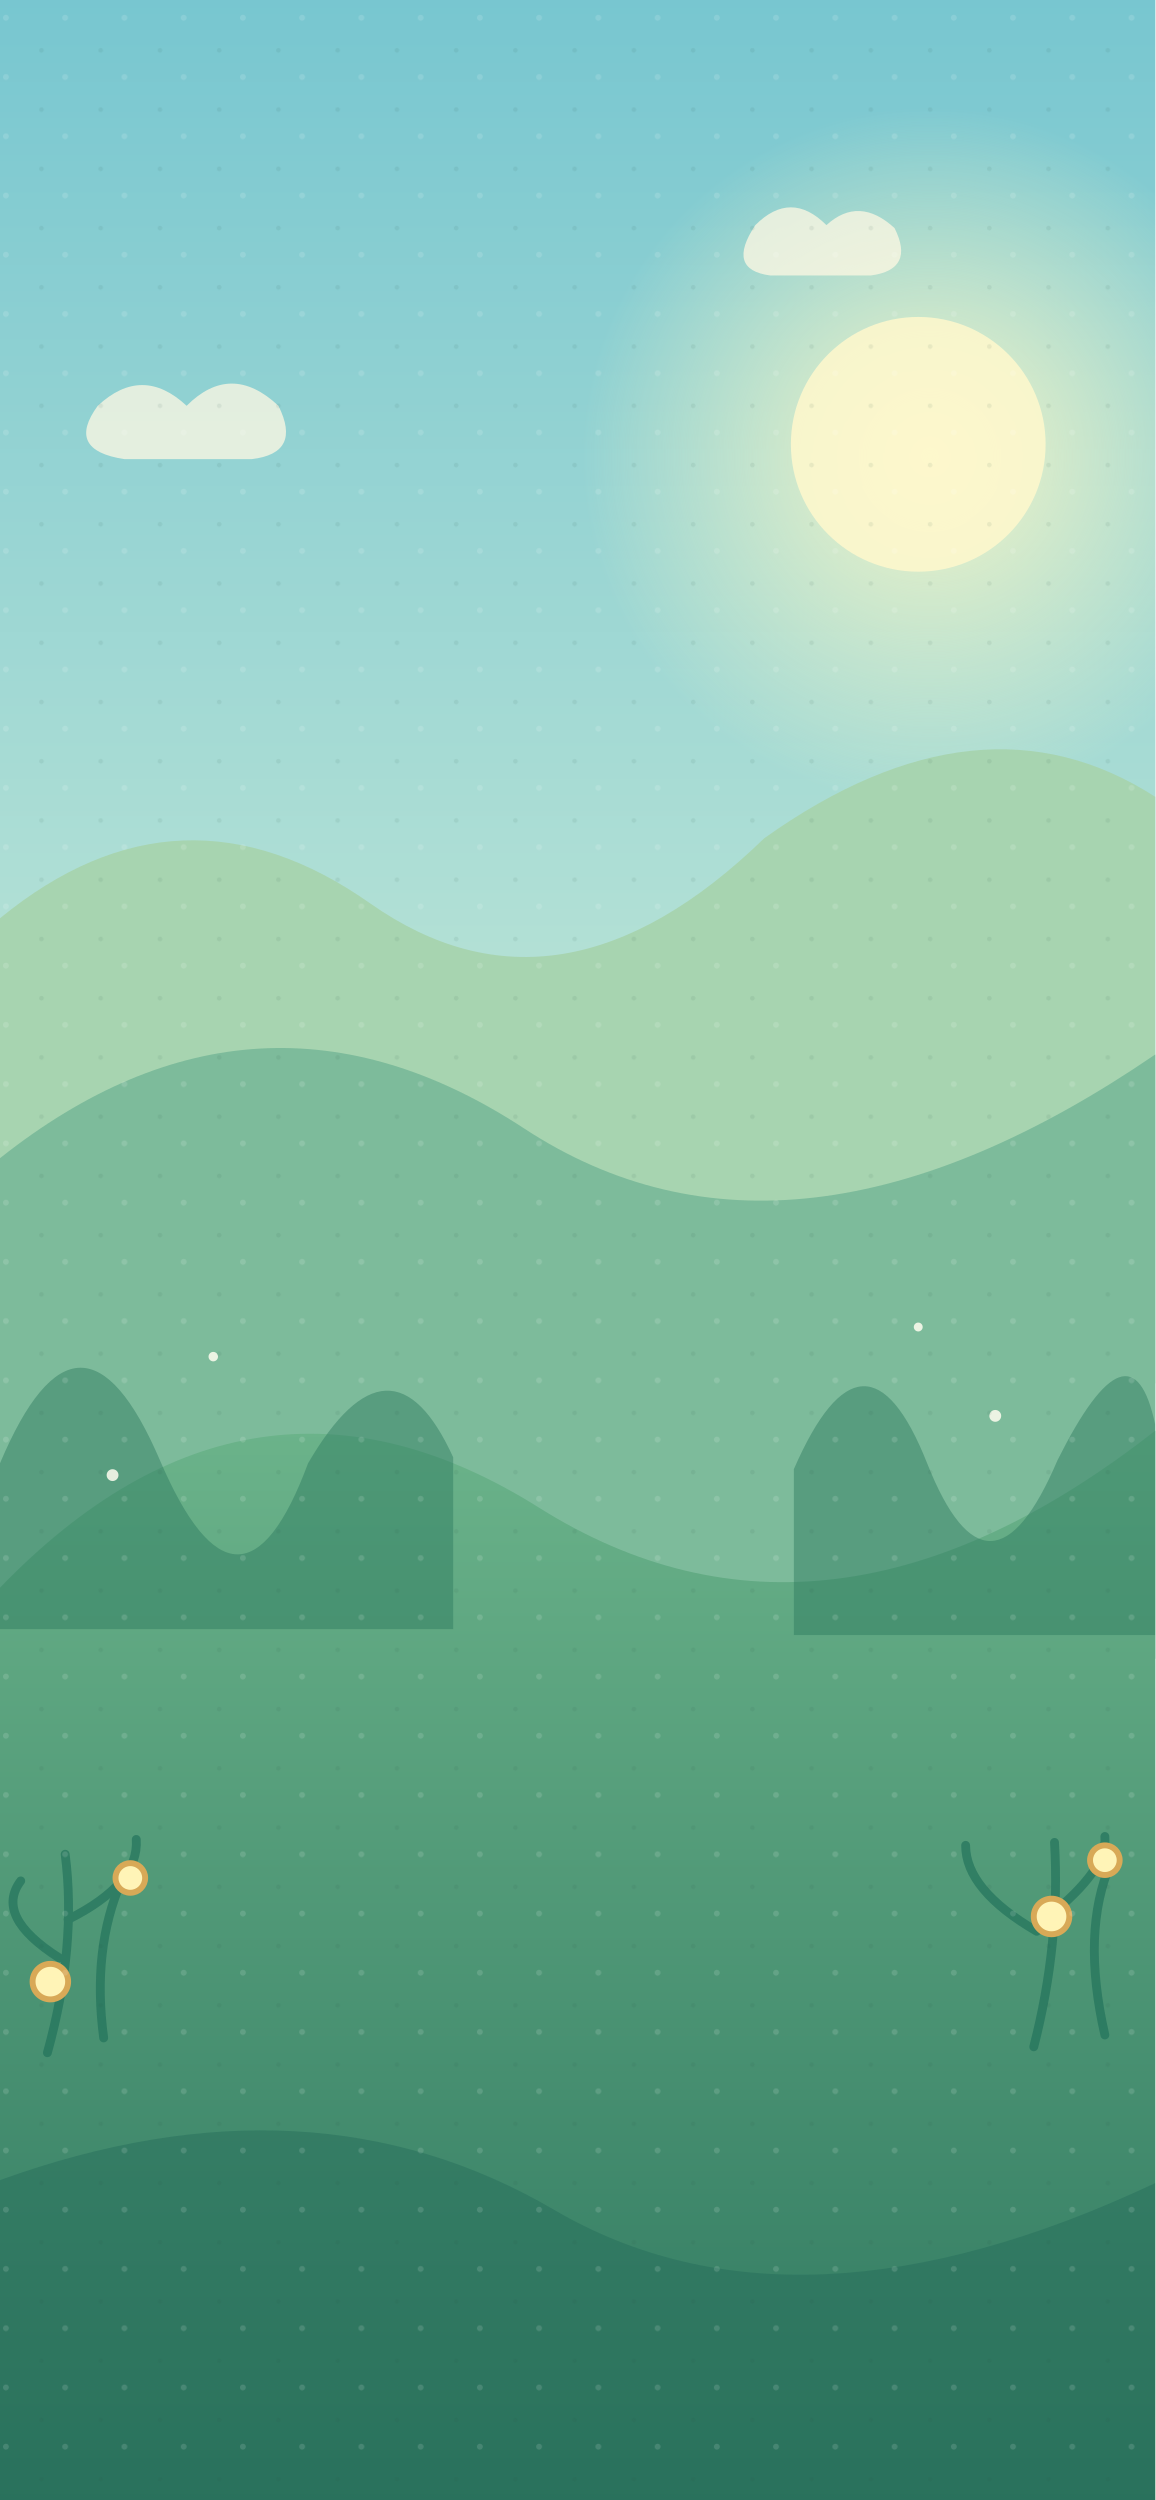
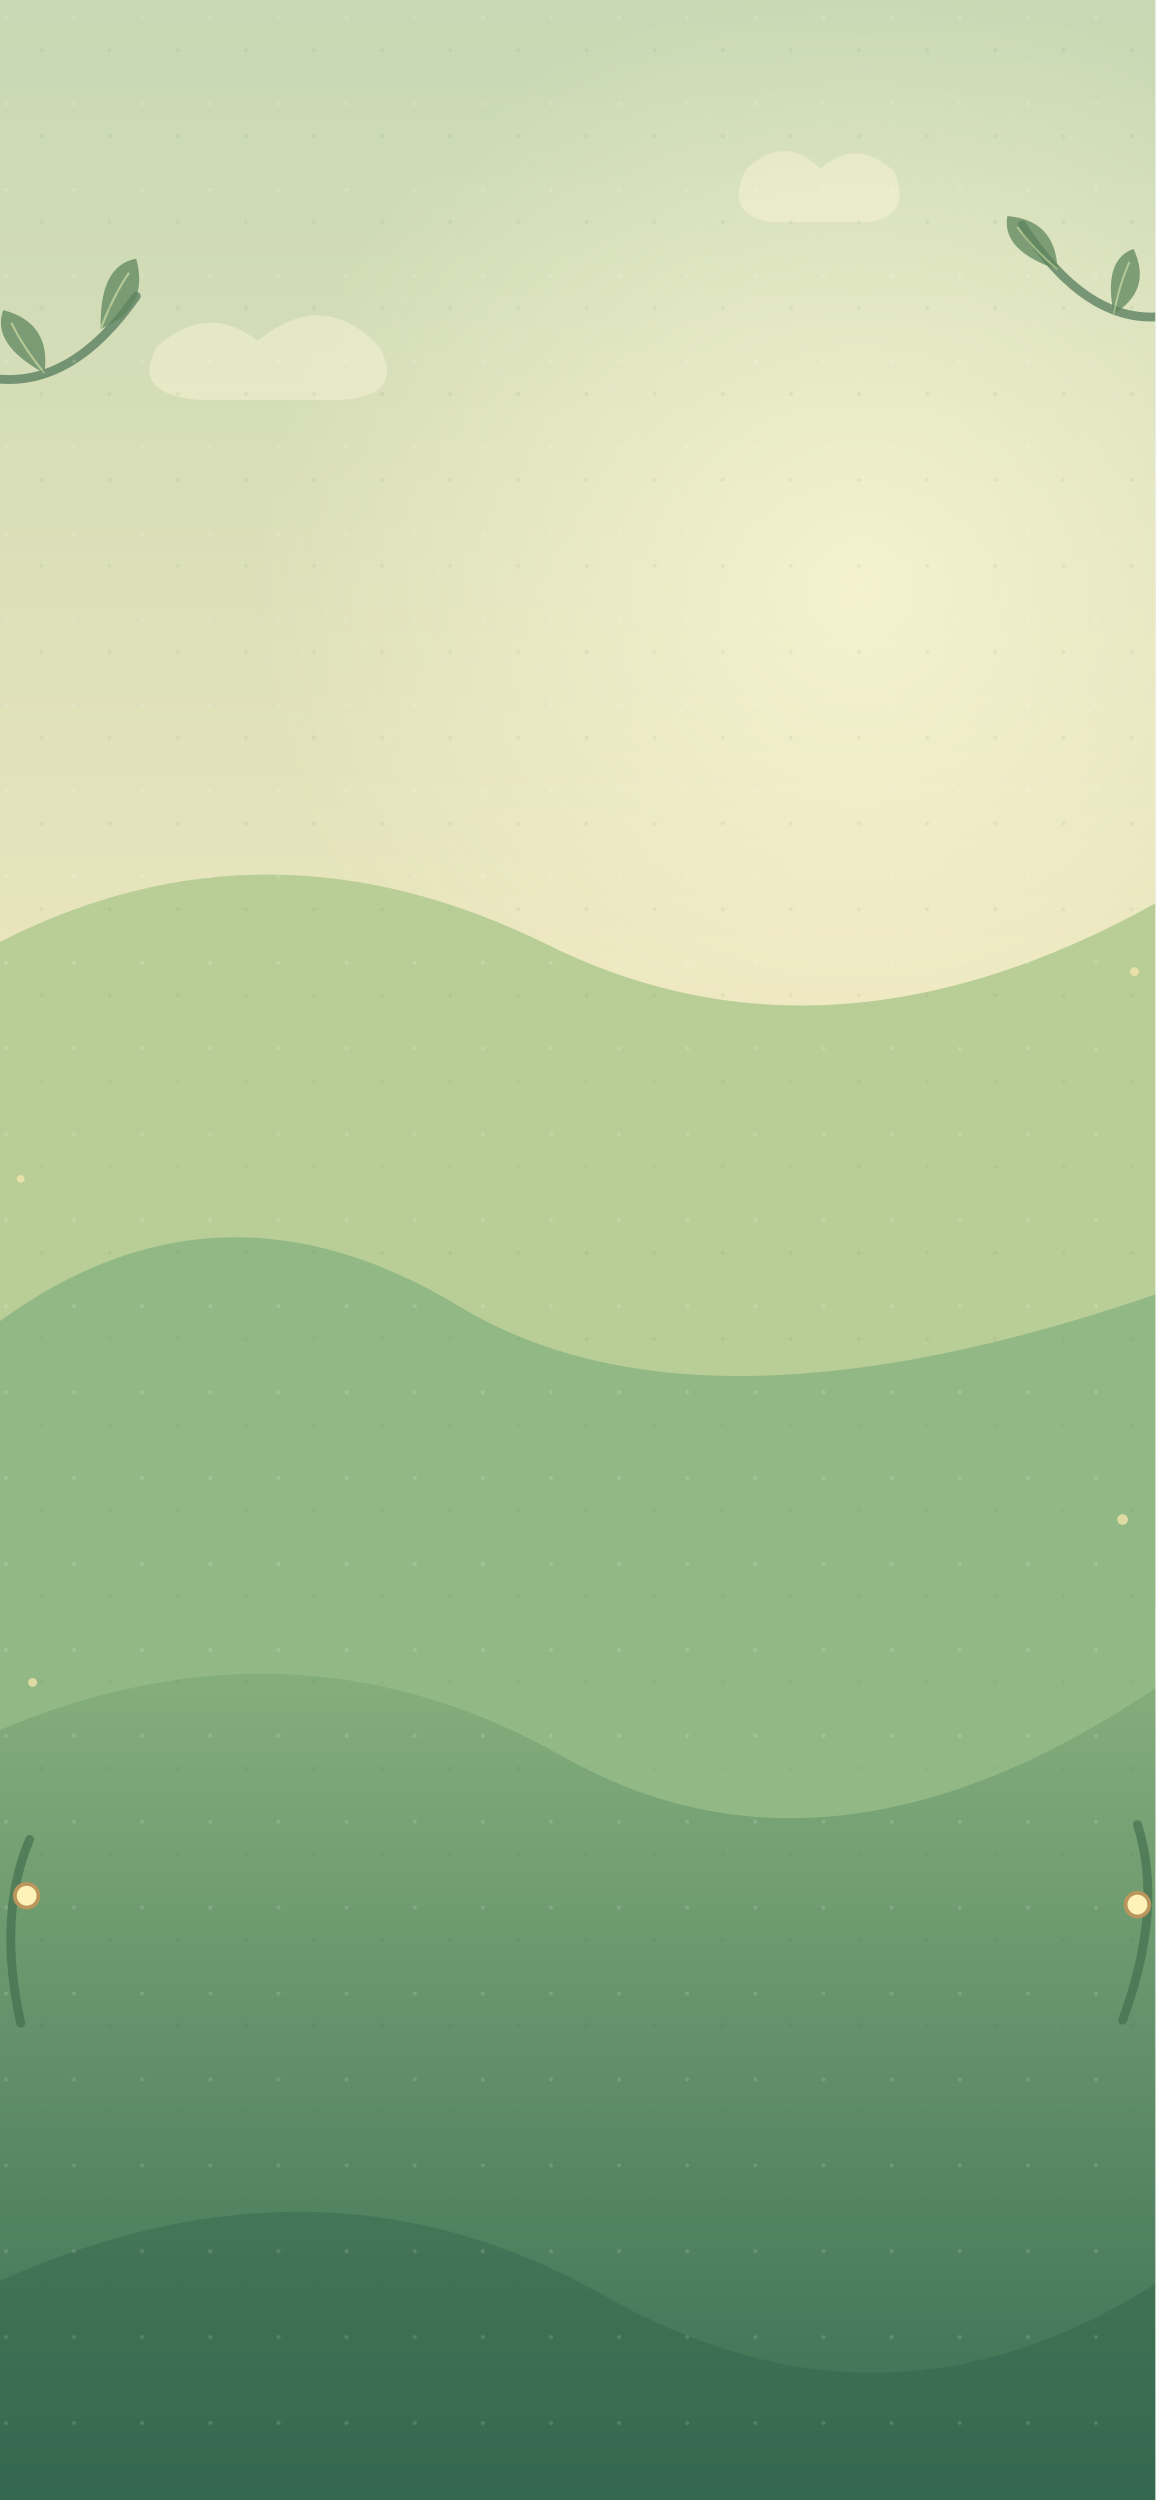
<svg xmlns="http://www.w3.org/2000/svg" viewBox="0 0 390 844" preserveAspectRatio="xMidYMid slice">
  <defs>
    <linearGradient id="sky" x2="0" y2="1">
-       <stop stop-color="#77c6d0" />
-       <stop offset=".51" stop-color="#c6e9d7" />
-       <stop offset="1" stop-color="#f8e9b9" />
+       <stop stop-color="#c7d8b4" />
+       <stop offset=".48" stop-color="#f1e8be" />
+       <stop offset="1" stop-color="#85ae85" />
    </linearGradient>
    <linearGradient id="grass" x2="0" y2="1">
-       <stop stop-color="#6bb38a" />
-       <stop offset="1" stop-color="#2e775f" />
+       <stop stop-color="#85ae7c" />
+       <stop offset="1" stop-color="#386d53" />
    </linearGradient>
-     <radialGradient id="sun">
-       <stop stop-color="#fff9c6" stop-opacity=".9" />
-       <stop offset="1" stop-color="#fff9c6" stop-opacity="0" />
+     <radialGradient id="light">
+       <stop stop-color="#fff9d8" stop-opacity=".7" />
+       <stop offset="1" stop-color="#fff9d8" stop-opacity="0" />
    </radialGradient>
-     <pattern id="grain" width="20" height="20" patternUnits="userSpaceOnUse">
-       <circle cx="2" cy="6" r="1" fill="#fff" opacity=".13" />
-       <circle cx="14" cy="17" r=".8" fill="#234d43" opacity=".08" />
+     <pattern id="grain" width="23" height="29" patternUnits="userSpaceOnUse">
+       <circle cx="2" cy="6" r=".7" fill="#fff" opacity=".14" />
+       <circle cx="14" cy="17" r=".7" fill="#355b42" opacity=".07" />
    </pattern>
+     <g id="leaf">
+       <path d="M0 0q-17-23-5-35Q13-20 0 0" fill="#5d865d" />
+       <path d="M0 0q-4-16-4-28" fill="none" stroke="#abc28a" stroke-width="1" />
+     </g>
  </defs>
  <rect width="390" height="844" fill="url(#sky)" />
-   <circle cx="314" cy="154" r="118" fill="url(#sun)" />
-   <circle cx="310" cy="150" r="43" fill="#fff8cd" opacity=".85" />
-   <path d="M0 310q61-50 125-5t133-22q73-52 132-14v198H0Z" fill="#a7d4b0" />
-   <path d="M0 391q87-69 177-10t213-25v204H0Z" fill="#7dbb9b" />
-   <path d="M0 536q85-88 182-27t208-26v361H0Z" fill="url(#grass)" />
-   <path d="M0 736q105-38 187 10t203-9v107H0Z" fill="#236b59" opacity=".45" />
-   <g fill="#fff8e3" opacity=".75">
-     <path d="M33 137q15-14 30 0 15-15 31 0 8 16-9 18H42q-20-3-9-18Z" />
-     <path d="M255 76q12-12 24 0 11-10 23 1 7 14-8 16h-34q-15-2-5-17Z" />
+   <circle cx="291" cy="198" r="206" fill="url(#light)" />
+   <g fill="#fff7db" opacity=".4">
+     <path d="M53 117q17-15 34-2 22-18 41 2 9 16-12 18H67q-23-2-14-18Z" />
+     <path d="M252 57q13-12 25 0 12-11 25 1 6 15-9 17h-33q-16-3-8-18Z" />
  </g>
-   <g fill="#2b775d" opacity=".45">
-     <path d="M0 494q27-64 54-1t50 1q28-48 49-2v58H0Z" />
-     <path d="M268 496q24-55 45-2t44-1q25-50 33-12v71H268Z" />
+   <path d="M0 318q90-46 185 1t205-14v236H0Z" fill="#b9ce97" />
+   <path d="M0 446q74-54 155-5t235-4v193H0Z" fill="#92b985" />
+   <path d="M0 584q100-42 190 9t200-23v274H0Z" fill="url(#grass)" />
+   <path d="M0 770q109-49 204 5t186-4v73H0Z" fill="#2b5d46" opacity=".35" />
+   <g fill="none" stroke="#416b4d" stroke-width="3" stroke-linecap="round" opacity=".65">
+     <path d="M0 128q25 2 46-28M390 107q-24 1-45-31M7 683q-8-36 3-62M379 682q14-38 5-66" />
  </g>
-   <g fill="none" stroke="#1f7059" stroke-width="3" stroke-linecap="round" opacity=".65">
-     <path d="M16 693q10-36 6-67m13 62q-4-30 6-53M349 691q9-35 7-69m17 65q-8-35 2-58" />
-     <path d="M20 661q-22-14-13-26m16 13q24-12 23-27m304 31q-24-14-24-29m28 24q20-16 19-27" />
+   <g opacity=".75">
+     <use href="#leaf" transform="translate(15 126) rotate(-25) scale(.72)" />
+     <use href="#leaf" transform="translate(34 111) rotate(35) scale(.75)" />
+     <use href="#leaf" transform="translate(376 106) rotate(25) scale(.65)" />
+     <use href="#leaf" transform="translate(357 91) rotate(-35) scale(.7)" />
  </g>
-   <g fill="#fff4b7" stroke="#d8a957" stroke-width="2">
-     <circle cx="17" cy="669" r="6" />
-     <circle cx="44" cy="634" r="5" />
-     <circle cx="355" cy="647" r="6" />
-     <circle cx="373" cy="628" r="5" />
+   <g fill="#fff2b9" stroke="#ba965c" stroke-width="1.3">
+     <circle cx="9" cy="640" r="4" />
+     <circle cx="384" cy="643" r="4" />
  </g>
-   <g fill="#fffdf0" opacity=".85">
-     <circle cx="38" cy="498" r="2" />
-     <circle cx="72" cy="458" r="1.6" />
-     <circle cx="336" cy="478" r="2" />
-     <circle cx="310" cy="448" r="1.5" />
+   <g fill="#f7e6ad" opacity=".75">
+     <circle cx="11" cy="568" r="1.5" />
+     <circle cx="379" cy="513" r="1.8" />
+     <circle cx="7" cy="398" r="1.3" />
+     <circle cx="383" cy="328" r="1.5" />
  </g>
  <rect width="390" height="844" fill="url(#grain)" />
</svg>
